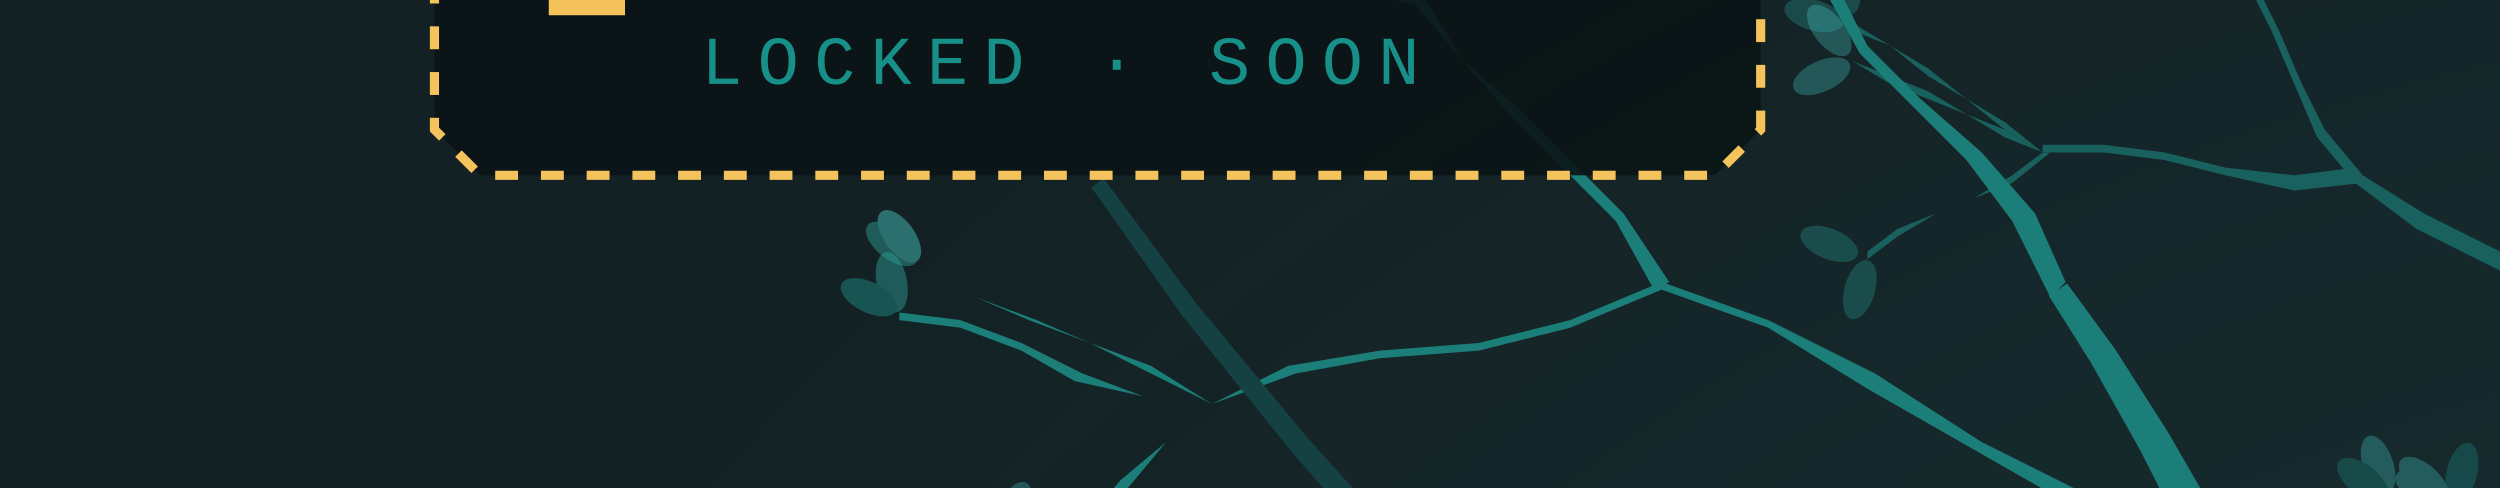
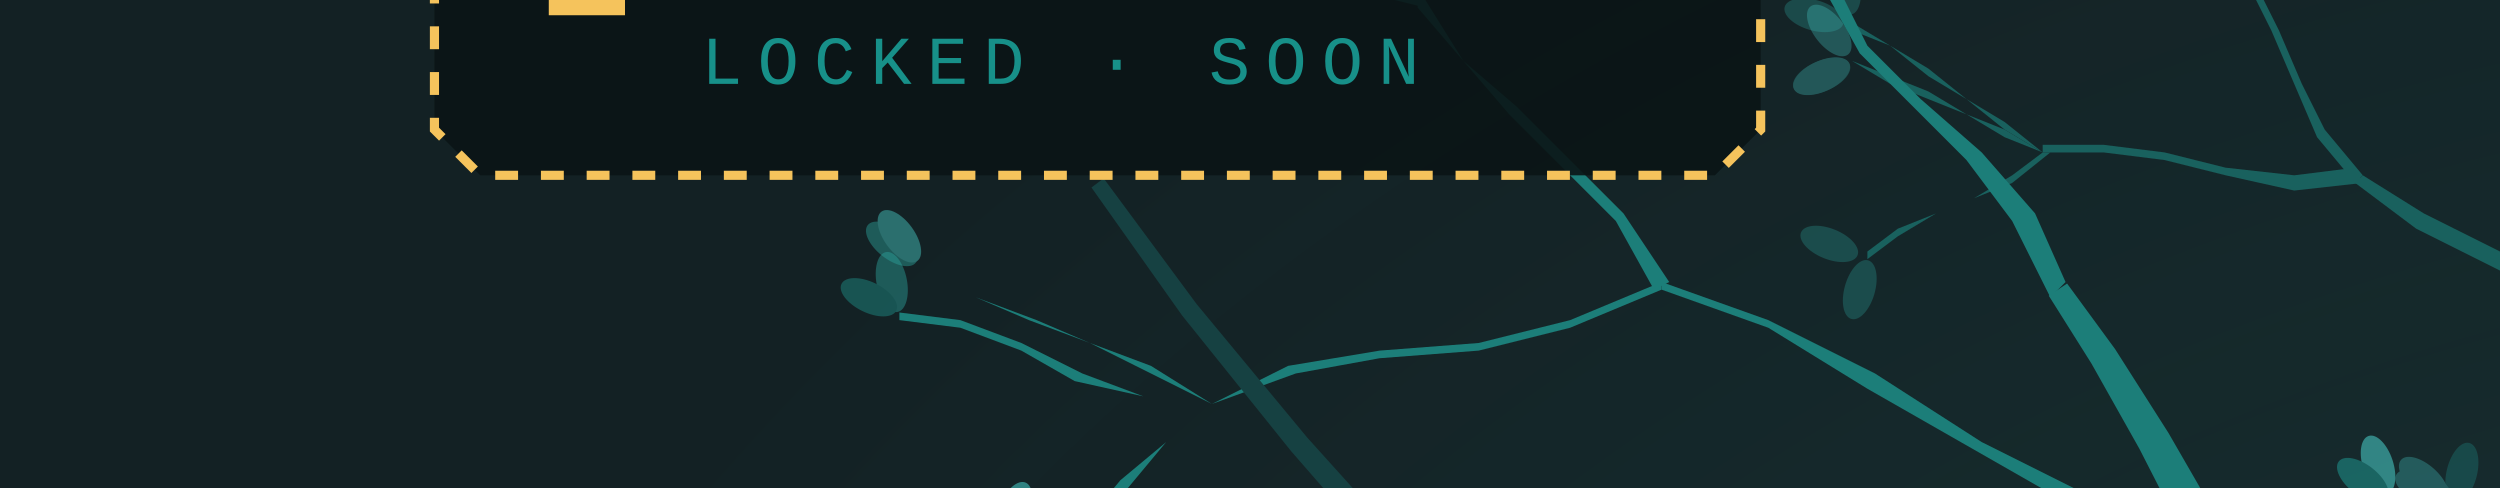
<svg xmlns="http://www.w3.org/2000/svg" viewBox="0 72 328 64" width="328" height="64" role="img" aria-label="">
  <defs>
    <filter id="glow" x="-200%%" y="-200%%" width="500%%" height="500%%">
      <feGaussianBlur stdDeviation="2.5" result="b" />
      <feMerge>
        <feMergeNode in="b" />
        <feMergeNode in="SourceGraphic" />
      </feMerge>
    </filter>
    <radialGradient id="haloA">
      <stop offset="0" stop-color="#E9A93A" stop-opacity="0.75" />
      <stop offset="1" stop-color="#E9A93A" stop-opacity="0" />
    </radialGradient>
    <radialGradient id="haloT">
      <stop offset="0" stop-color="#48D1CC" stop-opacity="0.75" />
      <stop offset="1" stop-color="#48D1CC" stop-opacity="0" />
    </radialGradient>
    <radialGradient id="haloW">
      <stop offset="0" stop-color="#FFFFFF" stop-opacity="0.75" />
      <stop offset="1" stop-color="#FFFFFF" stop-opacity="0" />
    </radialGradient>
    <linearGradient id="sheen" x1="0" y1="0" x2="0" y2="1">
      <stop offset="0" stop-color="#FFFFFF" stop-opacity="0.10" />
      <stop offset="1" stop-color="#FFFFFF" stop-opacity="0" />
    </linearGradient>
  </defs>
  <style>@media (prefers-reduced-motion: reduce) { .m { display: none } }</style>
  <defs>
    <filter id="shadow" x="-20%" y="-20%" width="140%" height="160%">
      <feGaussianBlur stdDeviation="4" />
    </filter>
    <linearGradient id="budfill" x1="0" y1="0" x2="0" y2="1">
      <stop offset="0" stop-color="#15717A" />
      <stop offset="1" stop-color="#0B4F55" />
    </linearGradient>
  </defs>
  <rect width="832" height="864" rx="16" fill="#132124" />
  <radialGradient id="crown" cx="50%" cy="50%" r="50%">
    <stop offset="0" stop-color="#48D1CC" stop-opacity="0.13" />
    <stop offset="1" stop-color="#48D1CC" stop-opacity="0" />
  </radialGradient>
  <ellipse cx="416" cy="300" rx="400" ry="300" fill="url(#crown)" />
-   <path d="M335 147 L330 145 L326 143 L322 141 L318 139 L314 137 L313 138 L317 140 L321 142 L325 144 L330 146 L334 148 Z" fill="#19615E" />
-   <g opacity="0.30">
+   <path d="M335 147 L330 145 L326 143 L322 141 L318 139 L314 137 L313 138 L317 140 L321 142 L325 144 L330 146 L334 148 Z" fill="#1E958E" />
+   <g opacity="0.55">
    <ellipse cx="312" cy="133" rx="4" ry="2" transform="rotate(-108 312 133)" fill="#48D1CC" />
    <ellipse cx="310" cy="135" rx="4" ry="2" transform="rotate(-142 310 135)" fill="#1E958E" />
  </g>
-   <g opacity="0.30">
+   <g opacity="0.55">
    <ellipse cx="337" cy="121" rx="4" ry="2" transform="rotate(-40 337 121)" fill="#48D1CC" />
    <ellipse cx="337" cy="121" rx="4" ry="2" transform="rotate(-41 337 121)" fill="#1E958E" />
  </g>
-   <g opacity="0.30">
+   <g opacity="0.55">
    <ellipse cx="133" cy="139" rx="4" ry="2" transform="rotate(-67 133 139)" fill="#48D1CC" />
    <ellipse cx="128" cy="140" rx="4" ry="2" transform="rotate(-132 128 140)" fill="#48D1CC" />
  </g>
  <g opacity="0.30">
    <ellipse cx="323" cy="134" rx="4" ry="2" transform="rotate(-76 323 134)" fill="#1E958E" />
    <ellipse cx="318" cy="135" rx="4" ry="2" transform="rotate(-138 318 135)" fill="#48D1CC" />
    <ellipse cx="318" cy="136" rx="4" ry="2" transform="rotate(-156 318 136)" fill="#48D1CC" />
  </g>
  <path d="M357 122 L348 115 L338 110 L328 105 L318 100 L310 95 L309 96 L317 102 L327 107 L337 112 L346 117 L355 125 Z" fill="#19615E" />
  <path d="M310 95 L305 89 L302 83 L299 76 L296 70 L292 64 L291 65 L295 70 L298 76 L301 83 L304 90 L309 96 Z" fill="#19615E" />
  <path d="M309 94 L301 95 L292 94 L284 92 L276 91 L268 91 L268 92 L276 92 L284 93 L292 95 L301 97 L310 96 Z" fill="#19615E" />
  <path d="M268 92 L263 88 L258 85 L253 81 L248 78 L243 75 L243 76 L248 78 L253 82 L258 85 L263 89 L268 92 Z" fill="#19615E" />
  <g opacity="0.30">
    <ellipse cx="242" cy="70" rx="4" ry="2" transform="rotate(-103 242 70)" fill="#2BA59E" />
    <ellipse cx="238" cy="74" rx="4" ry="2" transform="rotate(-164 238 74)" fill="#2BA59E" />
  </g>
  <path d="M268 92 L264 95 L259 98 L254 100 L249 102 L245 105 L245 106 L249 103 L254 100 L259 98 L264 96 L269 92 Z" fill="#19615E" />
  <g opacity="0.30">
    <ellipse cx="240" cy="104" rx="4" ry="2" transform="rotate(-158 240 104)" fill="#2BA59E" />
    <ellipse cx="244" cy="110" rx="4" ry="2" transform="rotate(-254 244 110)" fill="#2BA59E" />
  </g>
  <path d="M268 92 L263 89 L258 87 L253 84 L248 82 L243 80 L243 80 L248 83 L253 85 L258 87 L263 90 L268 92 Z" fill="#19615E" />
  <g opacity="0.30">
    <ellipse cx="239" cy="82" rx="4" ry="2" transform="rotate(-203 239 82)" fill="#2BA59E" />
    <ellipse cx="239" cy="82" rx="4" ry="2" transform="rotate(-205 239 82)" fill="#48D1CC" />
    <ellipse cx="240" cy="76" rx="4" ry="2" transform="rotate(-128 240 76)" fill="#48D1CC" />
  </g>
  <path d="M416.2 392.8 L406.5 374.4 L396.5 355.0 L386.5 334.8 L376.3 314.1 L366.2 293.0 L356.1 271.8 L346.2 250.8 L336.4 230.2 L326.8 210.3 L317.5 191.2 L308.6 173.3 L300.1 156.8 L292.0 141.8 L284.5 128.8 L277.5 117.8 L271.2 109.2 L268.8 110.8 L274.4 119.7 L280.7 130.9 L287.5 144.2 L294.9 159.4 L302.8 176.1 L311.1 194.3 L319.7 213.6 L328.6 233.8 L337.8 254.6 L347.2 275.9 L356.6 297.4 L366.2 318.8 L375.7 339.9 L385.2 360.5 L394.6 380.4 L403.8 399.2 Z" fill="#1C7E79" />
  <path d="M290 142 L274 137 L260 130 L246 121 L232 114 L218 109 L218 110 L232 115 L245 123 L259 131 L273 139 L289 144 Z" fill="#1C7E79" />
  <path d="M219 109 L213 100 L206 93 L199 86 L192 80 L187 72 L186 73 L192 80 L198 87 L205 94 L212 101 L217 110 Z" fill="#1C7E79" />
  <path d="M187 73 L186 65 L184 58 L181 51 L178 45 L177 38 L177 38 L178 45 L180 52 L183 58 L186 65 L186 73 Z" fill="#1C7E79" />
  <path d="M187 72 L179 70 L172 69 L165 67 L158 66 L152 64 L152 65 L158 66 L165 68 L172 69 L179 71 L187 73 Z" fill="#1C7E79" />
  <g opacity="0.44">
    <ellipse cx="147" cy="64" rx="4" ry="2" transform="rotate(-177 147 64)" fill="#48D1CC" />
    <ellipse cx="147" cy="66" rx="4" ry="2" transform="rotate(-204 147 66)" fill="#48D1CC" />
    <ellipse cx="147" cy="66" rx="4" ry="2" transform="rotate(-197 147 66)" fill="#48D1CC" />
  </g>
  <path d="M218 109 L206 114 L194 117 L181 118 L169 120 L159 125 L159 125 L170 121 L181 119 L194 118 L206 115 L218 110 Z" fill="#1C7E79" />
  <path d="M159 125 L150 124 L142 121 L134 117 L126 114 L118 113 L118 114 L126 115 L134 118 L141 122 L150 124 L159 125 Z" fill="#1C7E79" />
  <g opacity="0.44">
    <ellipse cx="117" cy="109" rx="4" ry="2" transform="rotate(-101 117 109)" fill="#2BA59E" />
    <ellipse cx="114" cy="111" rx="4" ry="2" transform="rotate(-154 114 111)" fill="#1E958E" />
  </g>
  <path d="M159 125 L153 130 L147 135 L142 141 L137 146 L132 151 L132 151 L137 147 L142 141 L148 136 L153 130 L159 125 Z" fill="#1C7E79" />
  <path d="M159 125 L151 120 L143 117 L136 114 L128 111 L121 107 L121 107 L128 111 L135 114 L143 117 L151 121 L159 125 Z" fill="#1C7E79" />
  <g opacity="0.44">
    <ellipse cx="117" cy="104" rx="4" ry="2" transform="rotate(-142 117 104)" fill="#2BA59E" />
    <ellipse cx="118" cy="103" rx="4" ry="2" transform="rotate(-126 118 103)" fill="#48D1CC" />
  </g>
  <path d="M271 109 L267 100 L260 92 L252 85 L245 78 L241 70 L239 70 L244 79 L251 86 L258 93 L264 101 L269 111 Z" fill="#1C7E79" />
  <path d="M241 70 L239 62 L238 55 L236 48 L235 41 L233 35 L233 35 L234 41 L235 48 L237 55 L238 63 L239 70 Z" fill="#1C7E79" />
  <path d="M240 69 L233 68 L227 66 L220 63 L214 61 L208 60 L208 61 L214 62 L220 64 L226 67 L233 69 L240 71 Z" fill="#1C7E79" />
  <g opacity="0.44">
    <ellipse cx="178" cy="61" rx="4" ry="2" transform="rotate(-182 178 61)" fill="#1E958E" />
    <ellipse cx="179" cy="64" rx="4" ry="2" transform="rotate(-216 179 64)" fill="#1E958E" />
    <ellipse cx="179" cy="63" rx="4" ry="2" transform="rotate(-205 179 63)" fill="#48D1CC" />
  </g>
  <path d="M332.2 298.0 L310.8 274.4 L289.1 251.5 L267.5 229.2 L246.2 207.6 L225.7 186.9 L206.2 166.9 L188.0 147.7 L171.5 129.4 L157.0 111.9 L144.8 95.4 L143.2 96.6 L155.1 113.4 L169.4 131.2 L185.6 149.8 L203.6 169.3 L222.8 189.6 L243.1 210.7 L264.0 232.5 L285.3 255.0 L306.7 278.2 L327.8 302.0 Z" fill="#164142" />
  <path d="M63 41 H225 L231 47 V89 L225 95 H63 L57 89 V47 Z" fill="#0A1415" opacity="0.9" />
  <path d="M63 41 H225 L231 47 V89 L225 95 H63 L57 89 V47 Z" fill="none" stroke="#F5C35C" stroke-width="1.2" stroke-dasharray="3 3">
    <animate attributeName="opacity" values="0.35;1;0.35" dur="3.2s" repeatCount="indefinite" />
  </path>
  <rect x="72" y="66.0" width="10" height="8" fill="#F5C35C" />
  <path d="M74 66.0 v-3 a3 3 0 0 1 6 0 v3" fill="none" stroke="#F5C35C" stroke-width="1.6" />
  <text x="92" y="69.0" font-family="Consolas, Cascadia Mono, Menlo, Courier New, monospace" font-size="13" font-weight="700" letter-spacing="4" fill="#A8DCD6">? ? ?</text>
  <text x="94.5" y="67.5" font-family="Consolas, Cascadia Mono, Menlo, Courier New, monospace" font-size="13" font-weight="700" letter-spacing="4" fill="#48D1CC" opacity="0">? ? ?<animate attributeName="opacity" values="0;0;0;0.9;0;0.7;0" dur="5.3s" repeatCount="indefinite" />
  </text>
  <text x="92" y="83.0" font-family="Consolas, Cascadia Mono, Menlo, Courier New, monospace" font-size="9" letter-spacing="2" fill="#179089">LOCKED · SOON</text>
</svg>
